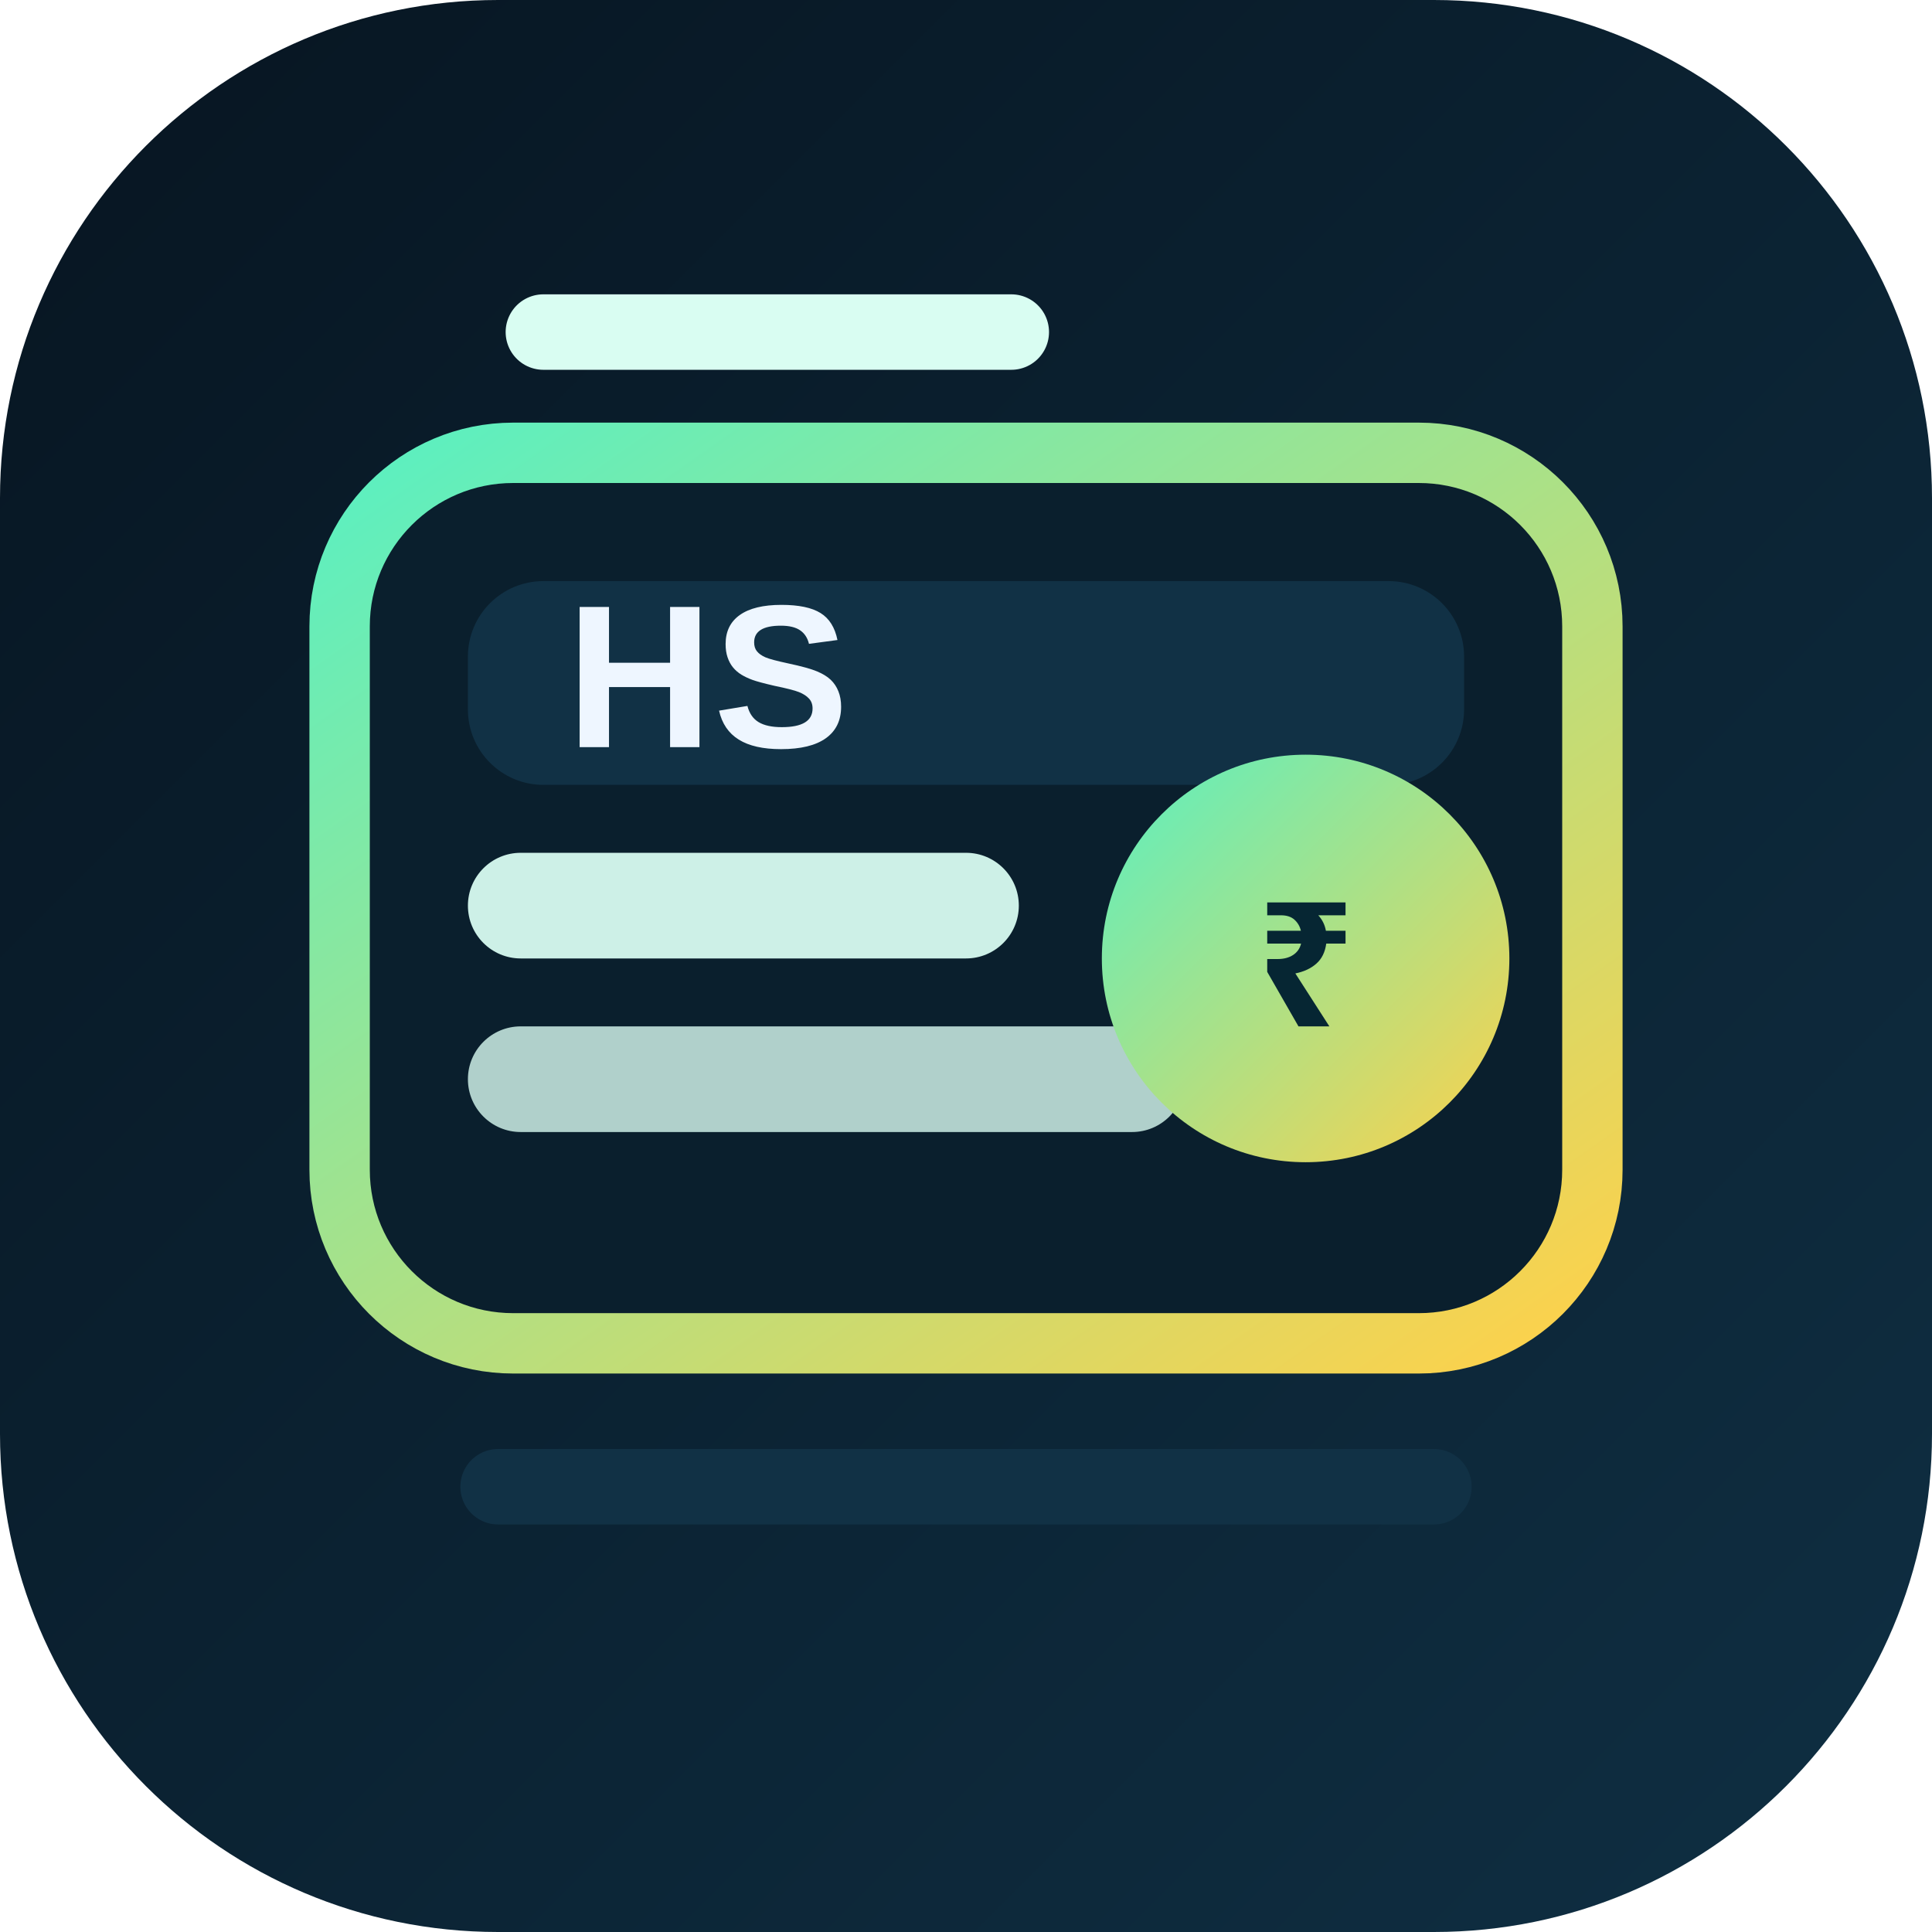
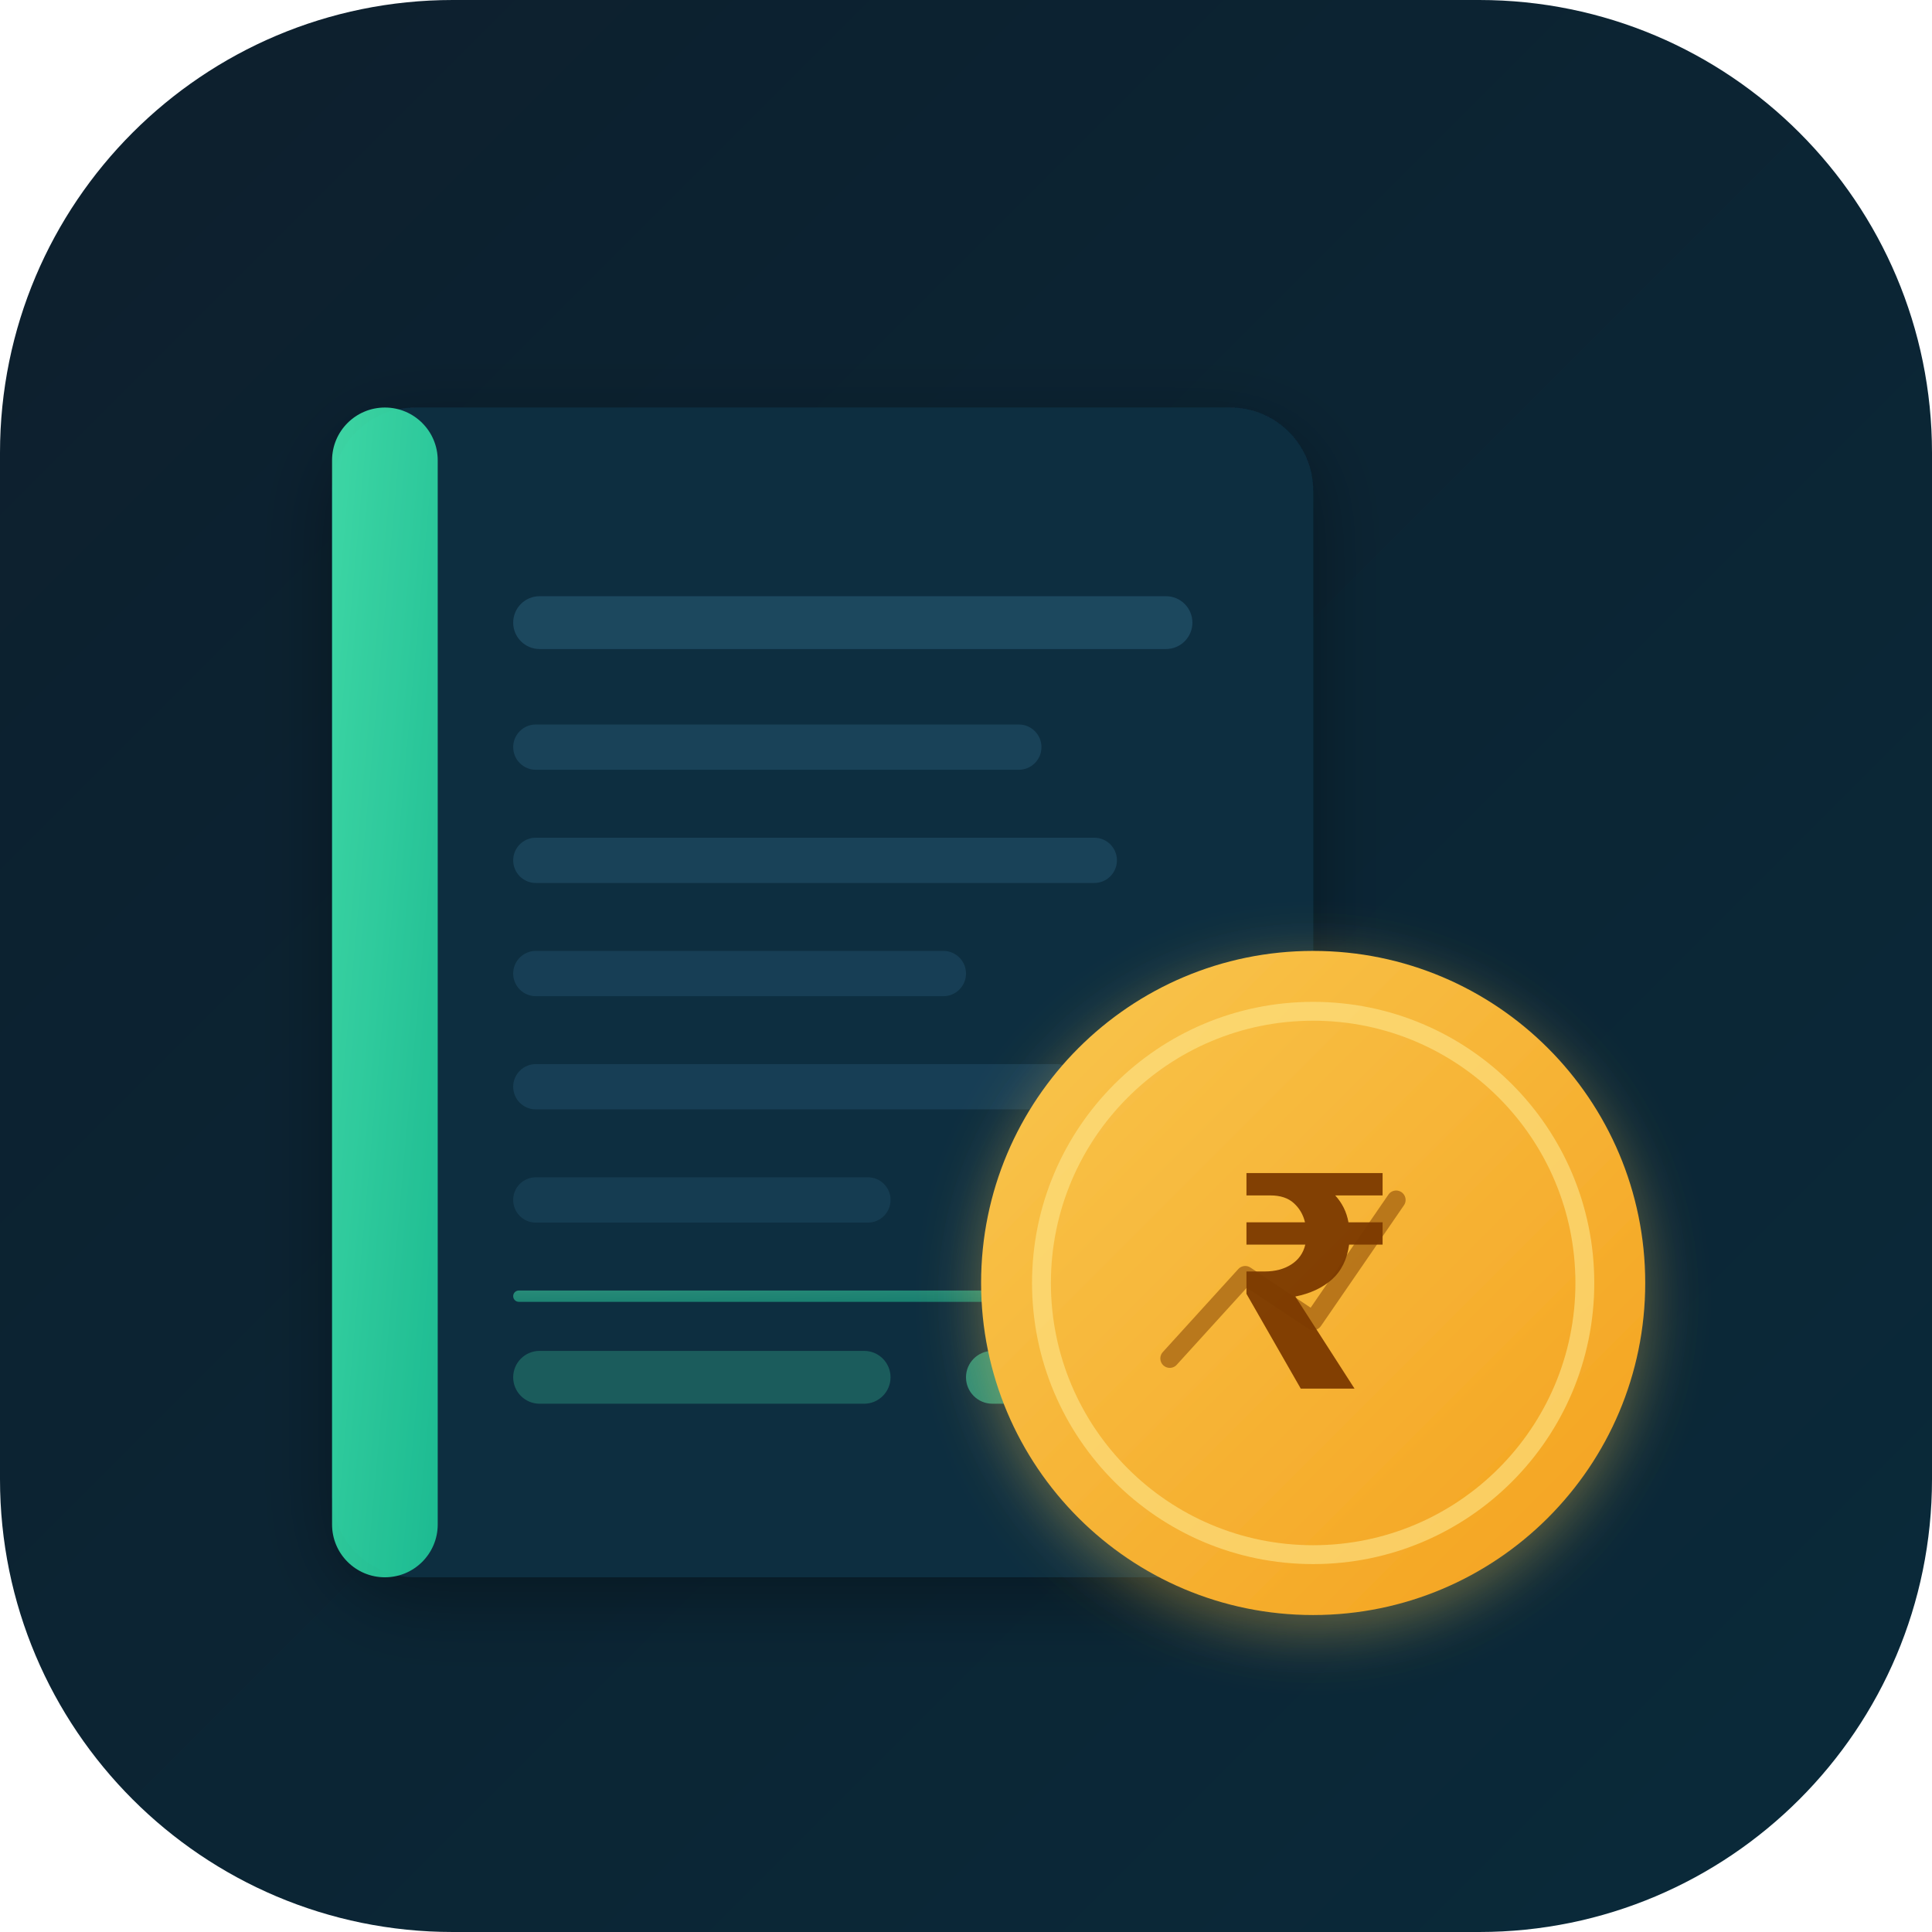
<svg xmlns="http://www.w3.org/2000/svg" viewBox="0 0 512 512" role="img" aria-label="Hisaab Sathi logo">
  <defs>
-     <linearGradient id="bg" x1="0" x2="1" y1="0" y2="1">
-       <stop offset="0%" stop-color="#071521" />
-       <stop offset="100%" stop-color="#0f2f43" />
+     <linearGradient id="bgGrad" x1="0%" y1="0%" x2="100%" y2="100%">
+       <stop offset="0%" stop-color="#0d1f2d" />
+       <stop offset="100%" stop-color="#0a2a3a" />
    </linearGradient>
-     <linearGradient id="cash" x1="0" x2="1" y1="0" y2="1">
-       <stop offset="0%" stop-color="#59f0c2" />
-       <stop offset="100%" stop-color="#ffd14a" />
+     <linearGradient id="coinGrad" x1="0%" y1="0%" x2="100%" y2="100%">
+       <stop offset="0%" stop-color="#f9c74f" />
+       <stop offset="100%" stop-color="#f4a11d" />
    </linearGradient>
+     <linearGradient id="accentGrad" x1="0%" y1="0%" x2="100%" y2="100%">
+       <stop offset="0%" stop-color="#43e8b0" />
+       <stop offset="100%" stop-color="#1ec99a" />
+     </linearGradient>
+     <filter id="shadow" x="-10%" y="-10%" width="120%" height="120%">
+       <feDropShadow dx="0" dy="6" stdDeviation="10" flood-color="#000" flood-opacity="0.35" />
+     </filter>
+     <filter id="coinShadow" x="-20%" y="-20%" width="140%" height="140%">
+       <feDropShadow dx="0" dy="4" stdDeviation="8" flood-color="#f9c74f" flood-opacity="0.4" />
+     </filter>
  </defs>
-   <rect width="512" height="512" rx="132" fill="url(#bg)" />
-   <rect x="90" y="120" width="332" height="236" rx="46" fill="#0a1f2d" stroke="url(#cash)" stroke-width="16" />
-   <rect x="124" y="154" width="264" height="54" rx="20" fill="#113145" />
-   <rect x="124" y="226" width="146" height="28" rx="14" fill="#d9fdf2" opacity="0.94" />
-   <rect x="124" y="272" width="190" height="28" rx="14" fill="#d9fdf2" opacity="0.8" />
-   <circle cx="346" cy="254" r="54" fill="url(#cash)" />
-   <text x="346" y="272" text-anchor="middle" font-family="Space Grotesk, Arial, sans-serif" font-size="46" font-weight="700" fill="#062633">₹</text>
-   <path d="M144 88h124" stroke="#d9fdf2" stroke-width="20" stroke-linecap="round" />
-   <path d="M132 394h248" stroke="#113145" stroke-width="20" stroke-linecap="round" />
-   <text x="150" y="198" font-family="Space Grotesk, Arial, sans-serif" font-size="54" font-weight="700" fill="#eef6ff">HS</text>
+   <rect width="512" height="512" rx="120" fill="url(#bgGrad)" />
+   <rect x="88" y="108" width="260" height="310" rx="22" fill="#0f2d40" filter="url(#shadow)" />
+   <rect x="88" y="108" width="28" height="310" rx="14" fill="url(#accentGrad)" opacity="0.9" />
+   <rect x="136" y="158" width="180" height="14" rx="7" fill="#1e4a62" opacity="0.9" />
+   <rect x="136" y="192" width="140" height="12" rx="6" fill="#1e4a62" opacity="0.7" />
+   <rect x="136" y="222" width="160" height="12" rx="6" fill="#1e4a62" opacity="0.7" />
+   <rect x="136" y="252" width="120" height="12" rx="6" fill="#1e4a62" opacity="0.6" />
+   <rect x="136" y="282" width="150" height="12" rx="6" fill="#1e4a62" opacity="0.6" />
+   <rect x="136" y="312" width="100" height="12" rx="6" fill="#1e4a62" opacity="0.5" />
+   <rect x="136" y="342" width="180" height="3" rx="1.5" fill="url(#accentGrad)" opacity="0.5" />
+   <rect x="136" y="358" width="100" height="14" rx="7" fill="#43e8b0" opacity="0.25" />
+   <rect x="256" y="358" width="60" height="14" rx="7" fill="#43e8b0" opacity="0.5" />
+   <circle cx="348" cy="340" r="88" fill="url(#coinGrad)" filter="url(#coinShadow)" />
+   <circle cx="348" cy="340" r="72" fill="none" stroke="#fde68a" stroke-width="5" opacity="0.6" />
+   <text x="348" y="368" text-anchor="middle" font-family="'Noto Sans', 'Arial', sans-serif" font-size="80" font-weight="800" fill="#7c3a00" opacity="0.95">₹</text>
+   <polyline points="310,360 330,338 348,350 370,318" fill="none" stroke="#7c3a00" stroke-width="5" stroke-linecap="round" stroke-linejoin="round" opacity="0.5" />
</svg>
